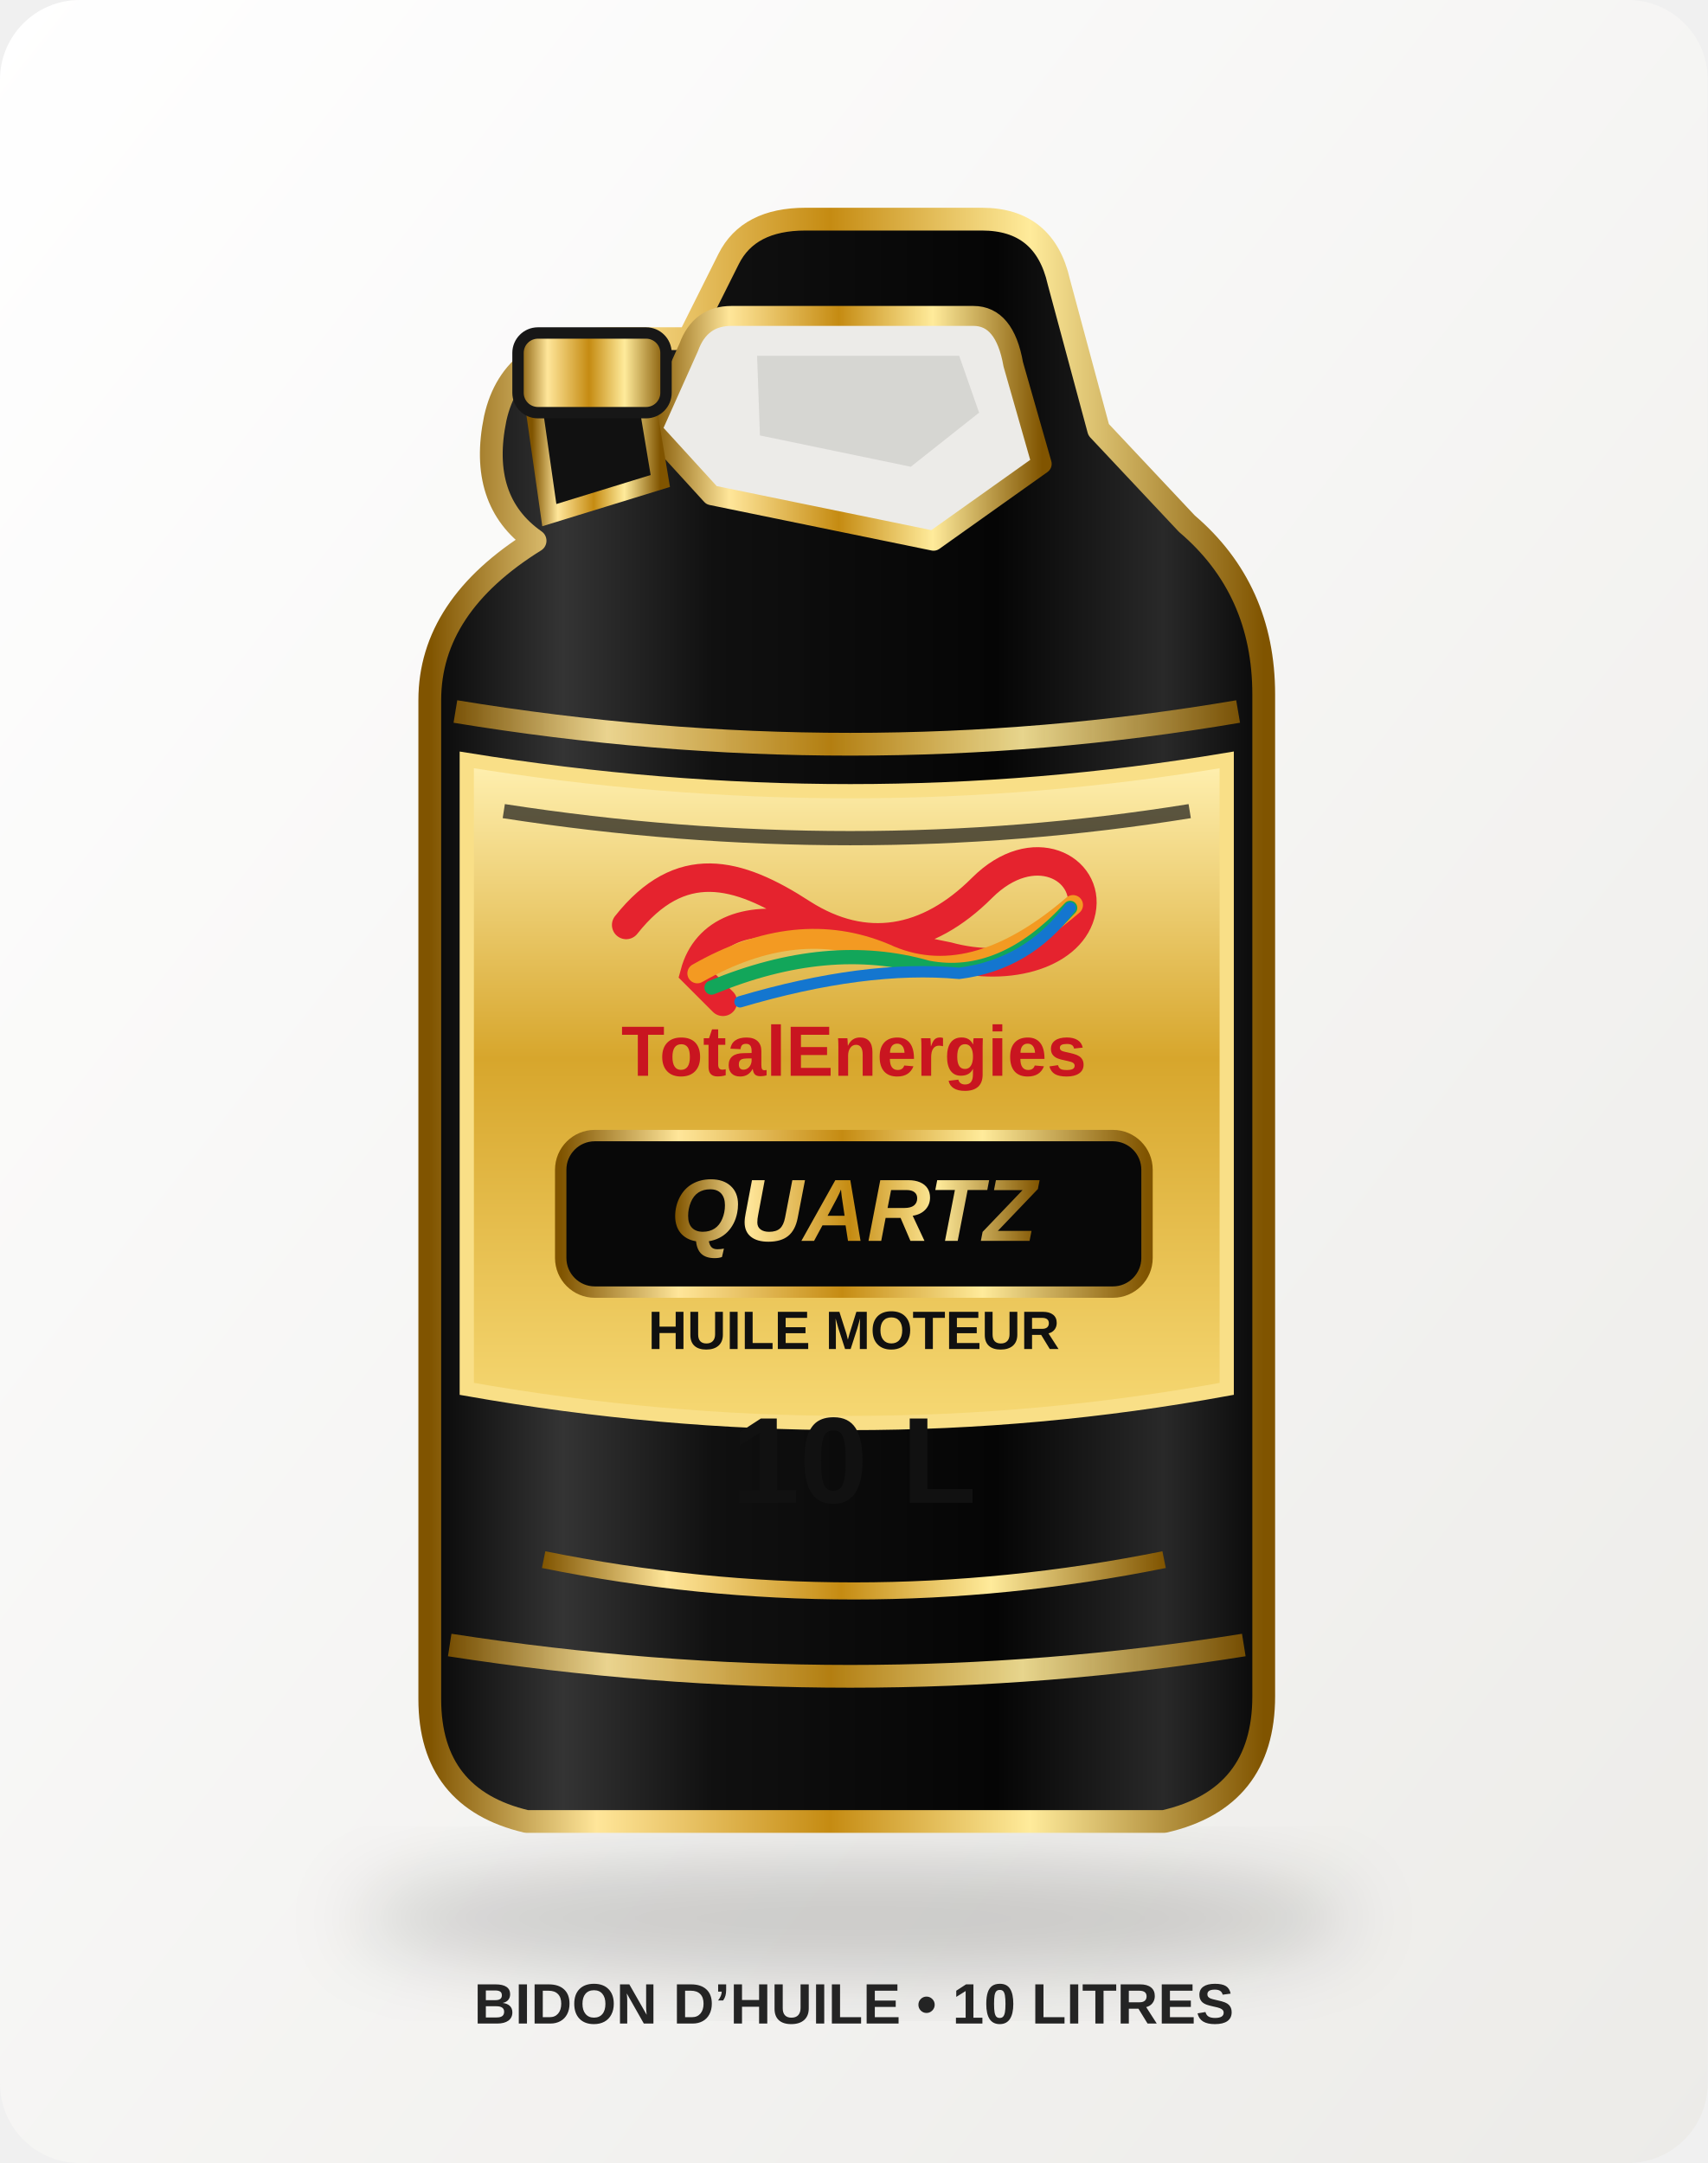
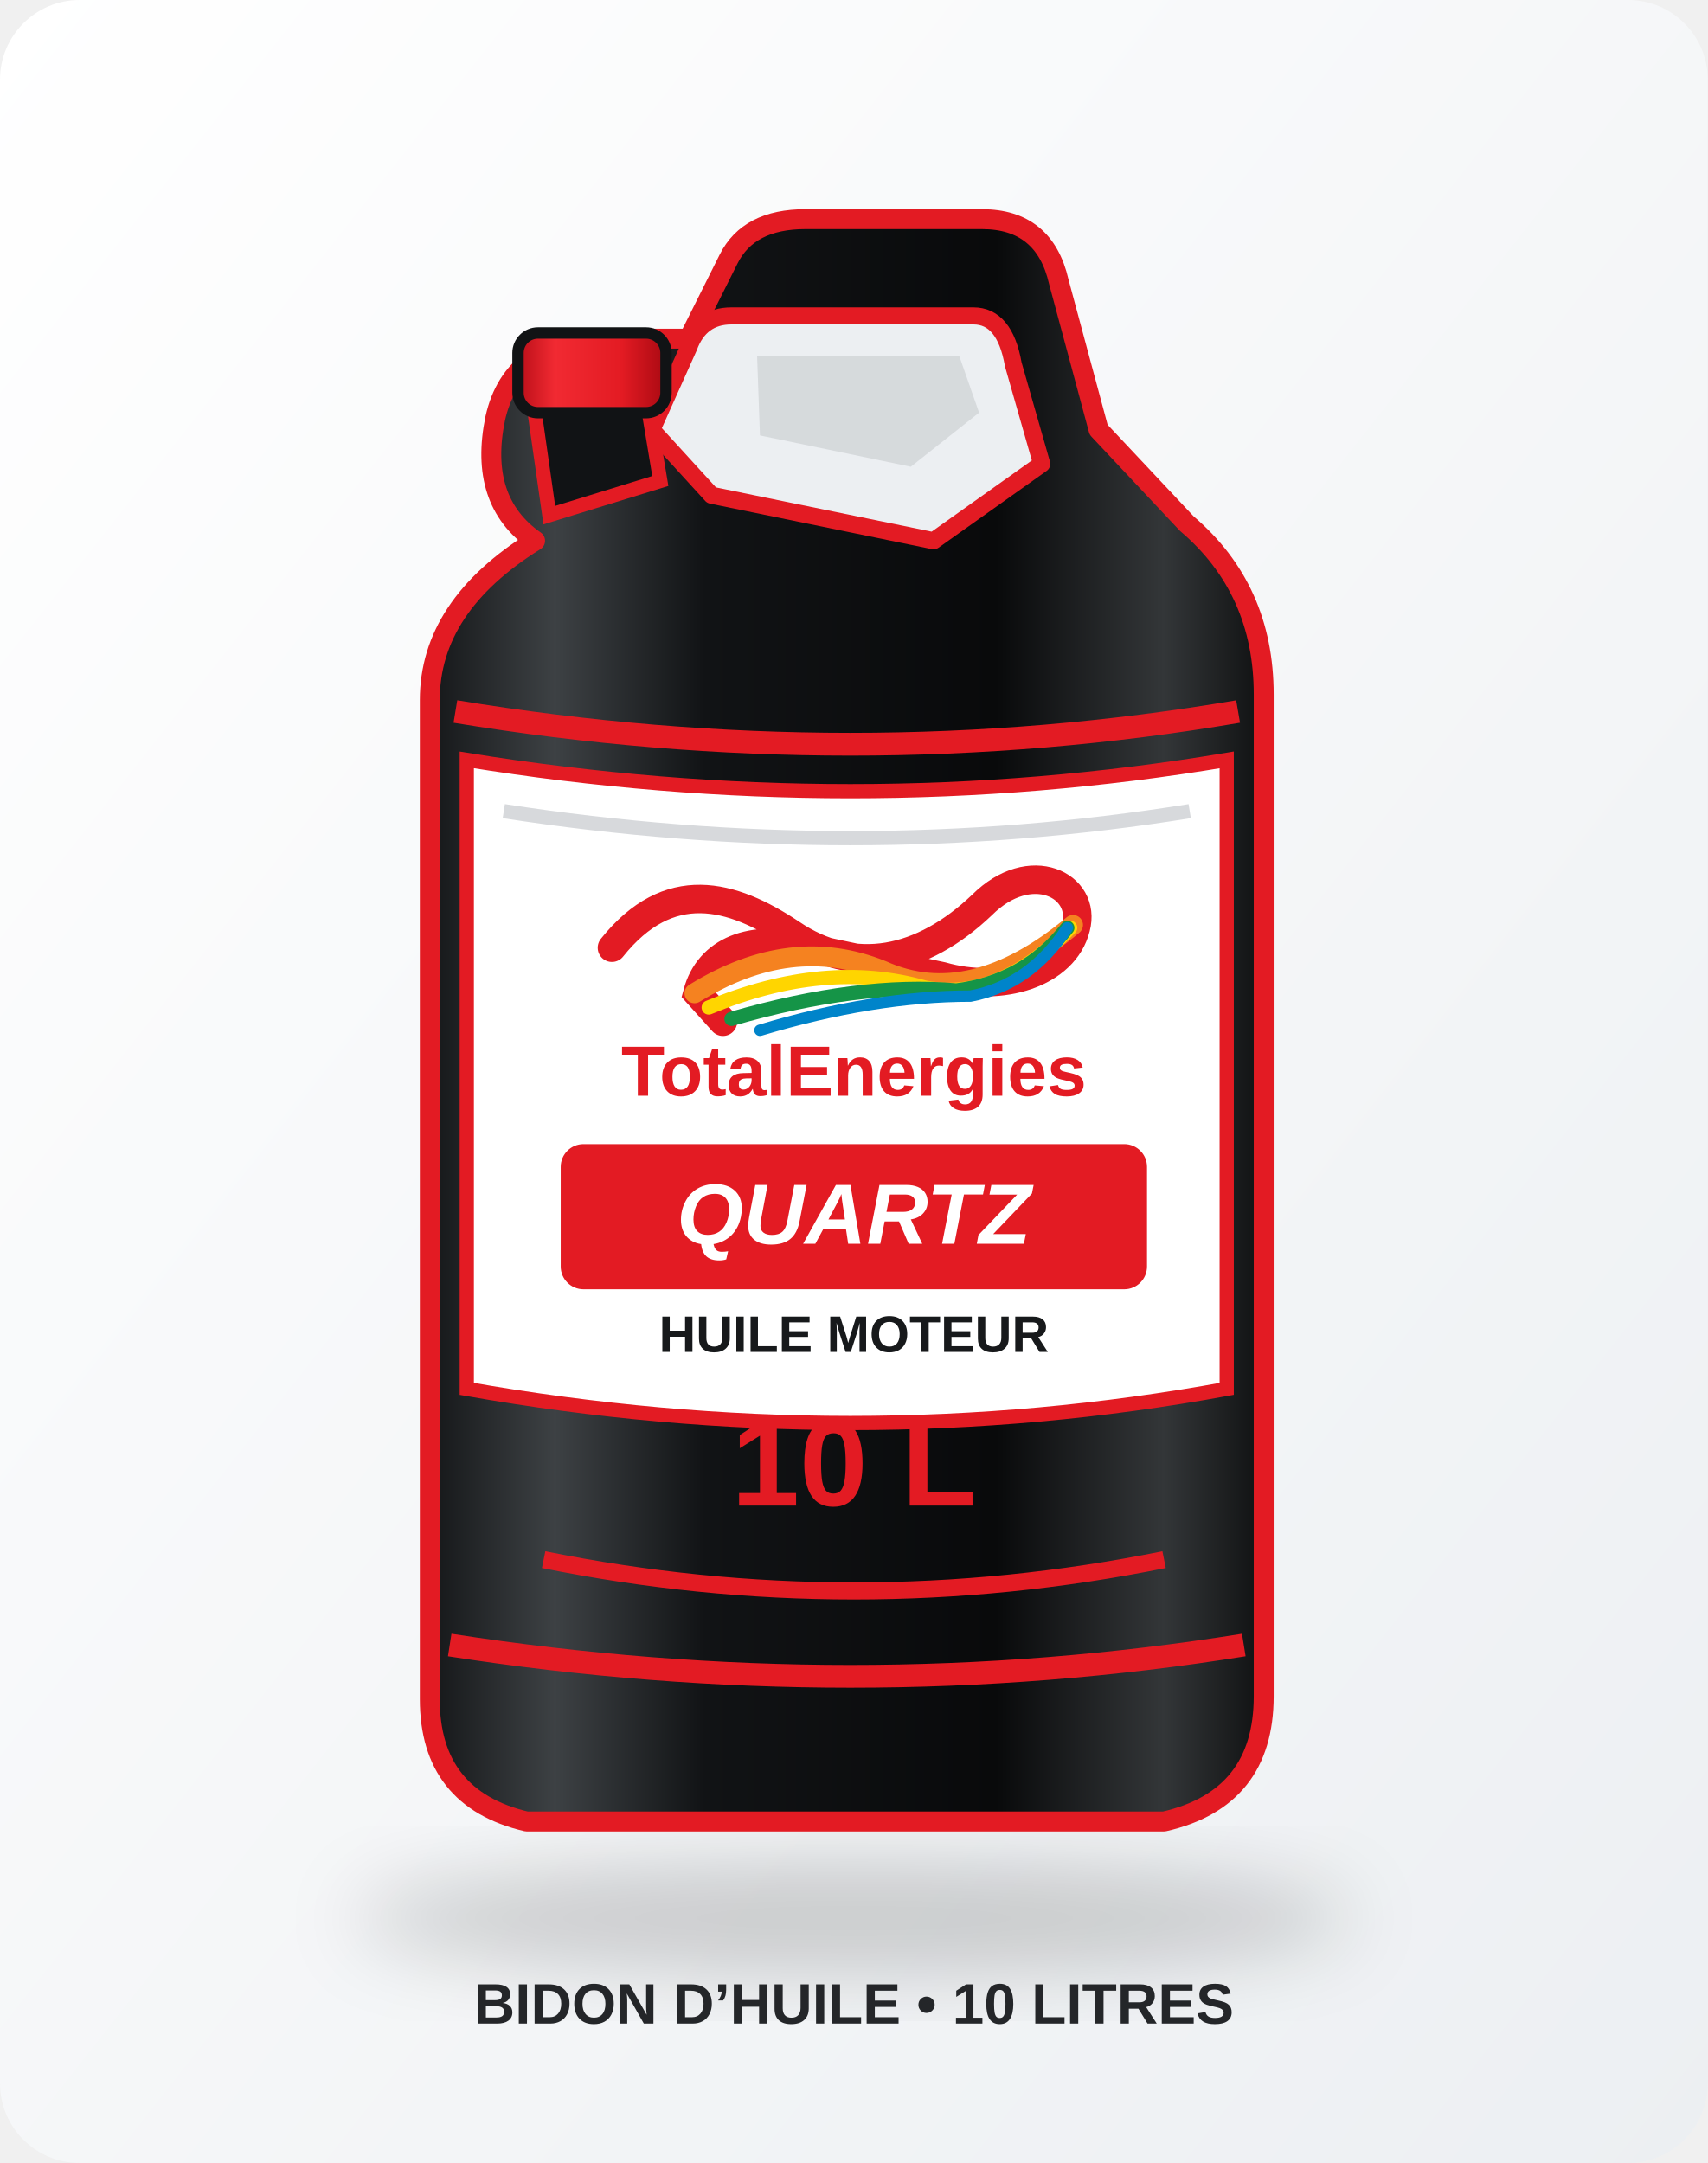
- <svg xmlns="http://www.w3.org/2000/svg" viewBox="0 0 600 760" role="img" aria-label="Bidon noir et or d’huile 10 litres">
+ <svg xmlns="http://www.w3.org/2000/svg" viewBox="0 0 600 760" role="img" aria-label="Bidon noir, blanc et rouge TotalEnergies 10 litres">
  <defs>
    <linearGradient id="bg" x1="0" y1="0" x2="1" y2="1">
      <stop stop-color="#fff" />
-       <stop offset="1" stop-color="#ecebe8" />
+       <stop offset="1" stop-color="#eceff2" />
    </linearGradient>
    <linearGradient id="body" x1="0" y1="0" x2="1" y2="0">
-       <stop stop-color="#080808" />
-       <stop offset=".16" stop-color="#343434" />
-       <stop offset=".34" stop-color="#101010" />
-       <stop offset=".68" stop-color="#050505" />
-       <stop offset=".88" stop-color="#292929" />
-       <stop offset="1" stop-color="#080808" />
+       <stop stop-color="#151719" />
+       <stop offset=".15" stop-color="#3d4144" />
+       <stop offset=".33" stop-color="#111315" />
+       <stop offset=".68" stop-color="#090a0b" />
+       <stop offset=".88" stop-color="#333638" />
+       <stop offset="1" stop-color="#101112" />
    </linearGradient>
-     <linearGradient id="gold" x1="0" y1="0" x2="1" y2="0">
-       <stop stop-color="#805400" />
-       <stop offset=".2" stop-color="#ffe69a" />
-       <stop offset=".48" stop-color="#c58b12" />
-       <stop offset=".72" stop-color="#ffeb9b" />
-       <stop offset="1" stop-color="#805400" />
-     </linearGradient>
-     <linearGradient id="label" x1="0" y1="0" x2="0" y2="1">
-       <stop stop-color="#fff0b0" />
-       <stop offset=".45" stop-color="#d7a62c" />
-       <stop offset="1" stop-color="#f6d873" />
+     <linearGradient id="red" x1="0" y1="0" x2="1" y2="0">
+       <stop stop-color="#b90e18" />
+       <stop offset=".25" stop-color="#f12a32" />
+       <stop offset=".7" stop-color="#e31b23" />
+       <stop offset="1" stop-color="#a90912" />
    </linearGradient>
    <filter id="shadow" x="-30%" y="-30%" width="160%" height="170%">
      <feGaussianBlur stdDeviation="13" />
    </filter>
  </defs>
  <rect width="600" height="760" rx="28" fill="url(#bg)" />
  <ellipse cx="300" cy="674" rx="175" ry="20" fill="#000" opacity=".17" filter="url(#shadow)" />
-   <path d="M188 190 Q168 176 174 147 Q180 120 213 119 L242 119 L256 91 Q263 77 283 77 L345 77 Q367 77 372 99 L386 151 L417 184 Q444 207 444 244 L444 596 Q444 632 409 640 L185 640 Q151 632 151 597 L151 246 Q151 213 188 190Z" fill="url(#body)" stroke="url(#gold)" stroke-width="8" stroke-linejoin="round" />
-   <path d="M257 111 L342 111 Q353 111 356 128 L366 163 L328 190 L250 174 L229 151 L242 122 Q246 111 257 111Z" fill="#ecebe8" stroke="url(#gold)" stroke-width="7" stroke-linejoin="round" />
-   <path d="M266 125 L337 125 L344 145 L320 164 L267 153Z" fill="#c5c4c0" opacity=".55" />
-   <path d="M187 139 L227 139 L232 169 L193 181Z" fill="#111" stroke="url(#gold)" stroke-width="6" />
-   <rect x="182" y="117" width="52" height="28" rx="7" fill="url(#gold)" stroke="#171717" stroke-width="4" />
-   <path d="M160 250 Q300 273 435 250 M158 578 Q300 600 437 578" fill="none" stroke="url(#gold)" stroke-width="8" opacity=".9" />
-   <path d="M164 267 Q300 289 431 267 L431 488 Q300 512 164 488Z" fill="url(#label)" stroke="#f9df87" stroke-width="5" />
-   <path d="M177 285 Q300 304 418 285" fill="none" stroke="#171717" stroke-width="5" opacity=".7" />
-   <path d="M220 325 C239 301 259 306 282 321 C304 335 326 331 345 312 C363 294 383 305 380 320 C377 335 355 342 333 336 L284 326 C263 321 248 327 244 342 L254 352" fill="none" stroke="#e5232e" stroke-width="10" stroke-linecap="round" />
-   <path d="M245 342 Q280 322 311 335 Q341 349 377 318" fill="none" stroke="#f39a22" stroke-width="7" stroke-linecap="round" />
-   <path d="M250 347 Q291 330 326 340 Q352 345 376 319" fill="none" stroke="#12a65a" stroke-width="5" stroke-linecap="round" />
-   <path d="M260 352 Q304 339 337 342 Q361 339 376 319" fill="none" stroke="#1476cf" stroke-width="4" stroke-linecap="round" />
-   <text x="300" y="378" font-family="Arial,sans-serif" font-size="25" font-weight="900" text-anchor="middle" fill="#c91520">TotalEnergies</text>
-   <rect x="197" y="399" width="206" height="55" rx="12" fill="#080808" stroke="url(#gold)" stroke-width="4" />
-   <text x="300" y="436" font-family="Arial,sans-serif" font-size="31" font-style="italic" font-weight="900" text-anchor="middle" fill="url(#gold)">QUARTZ</text>
-   <text x="300" y="474" font-family="Arial,sans-serif" font-size="19" font-weight="800" text-anchor="middle" fill="#101010">HUILE MOTEUR</text>
-   <text x="300" y="528" font-family="Arial,sans-serif" font-size="43" font-weight="900" text-anchor="middle" fill="#111">10 L</text>
-   <path d="M191 548 Q300 570 409 548" fill="none" stroke="url(#gold)" stroke-width="6" />
-   <text x="300" y="711" font-family="Arial,sans-serif" font-size="20" font-weight="800" text-anchor="middle" fill="#242424">BIDON D’HUILE • 10 LITRES</text>
+   <path d="M188 190 Q168 176 174 147 Q180 120 213 119 L242 119 L256 91 Q263 77 283 77 L345 77 Q367 77 372 99 L386 151 L417 184 Q444 207 444 244 L444 596 Q444 632 409 640 L185 640 Q151 632 151 597 L151 246 Q151 213 188 190Z" fill="url(#body)" stroke="#e31b23" stroke-width="7" stroke-linejoin="round" />
+   <path d="M257 111 L342 111 Q353 111 356 128 L366 163 L328 190 L250 174 L229 151 L242 122 Q246 111 257 111Z" fill="#eceff2" stroke="#e31b23" stroke-width="6" stroke-linejoin="round" />
+   <path d="M266 125 L337 125 L344 145 L320 164 L267 153Z" fill="#c5c8cb" opacity=".55" />
+   <path d="M187 139 L227 139 L232 169 L193 181Z" fill="#111315" stroke="#e31b23" stroke-width="5" />
+   <rect x="182" y="117" width="52" height="28" rx="7" fill="url(#red)" stroke="#111315" stroke-width="4" />
+   <path d="M160 250 Q300 273 435 250 M158 578 Q300 600 437 578" fill="none" stroke="#e31b23" stroke-width="8" />
+   <path d="M164 267 Q300 289 431 267 L431 488 Q300 512 164 488Z" fill="#fff" stroke="#e31b23" stroke-width="5" />
+   <path d="M177 285 Q300 304 418 285" fill="none" stroke="#d7d9dc" stroke-width="5" />
+   <g transform="translate(0 333)">
+     <path d="M215 0 C235 -25 257 -19 278 -5 C300 10 324 5 345 -15 C362 -32 382 -22 378 -7 C374 9 352 16 331 10 L284 0 C264 -5 249 1 245 16 L254 26" fill="none" stroke="#e31b23" stroke-width="10" stroke-linecap="round" />
+     <path d="M244 16 Q278 -5 310 8 Q341 22 377 -8" fill="none" stroke="#f58220" stroke-width="7" stroke-linecap="round" />
+     <path d="M249 21 Q290 4 325 14 Q351 19 376 -7" fill="none" stroke="#ffd500" stroke-width="5" stroke-linecap="round" />
+     <path d="M257 25 Q302 12 336 15 Q360 12 375 -7" fill="none" stroke="#159447" stroke-width="5" stroke-linecap="round" />
+     <path d="M267 29 Q307 17 341 17 Q362 13 375 -7" fill="none" stroke="#0084ca" stroke-width="4" stroke-linecap="round" />
+   </g>
+   <text x="300" y="385" font-family="Arial,sans-serif" font-size="25" font-weight="900" text-anchor="middle" fill="#e31b23">TotalEnergies</text>
+   <rect x="197" y="402" width="206" height="51" rx="8" fill="#e31b23" />
+   <text x="300" y="437" font-family="Arial,sans-serif" font-size="30" font-style="italic" font-weight="900" text-anchor="middle" fill="#fff">QUARTZ</text>
+   <text x="300" y="475" font-family="Arial,sans-serif" font-size="18" font-weight="800" text-anchor="middle" fill="#17191b">HUILE MOTEUR</text>
+   <text x="300" y="529" font-family="Arial,sans-serif" font-size="43" font-weight="900" text-anchor="middle" fill="#e31b23">10 L</text>
+   <path d="M191 548 Q300 570 409 548" fill="none" stroke="#e31b23" stroke-width="6" />
+   <text x="300" y="711" font-family="Arial,sans-serif" font-size="20" font-weight="800" text-anchor="middle" fill="#242629">BIDON D’HUILE • 10 LITRES</text>
</svg>
